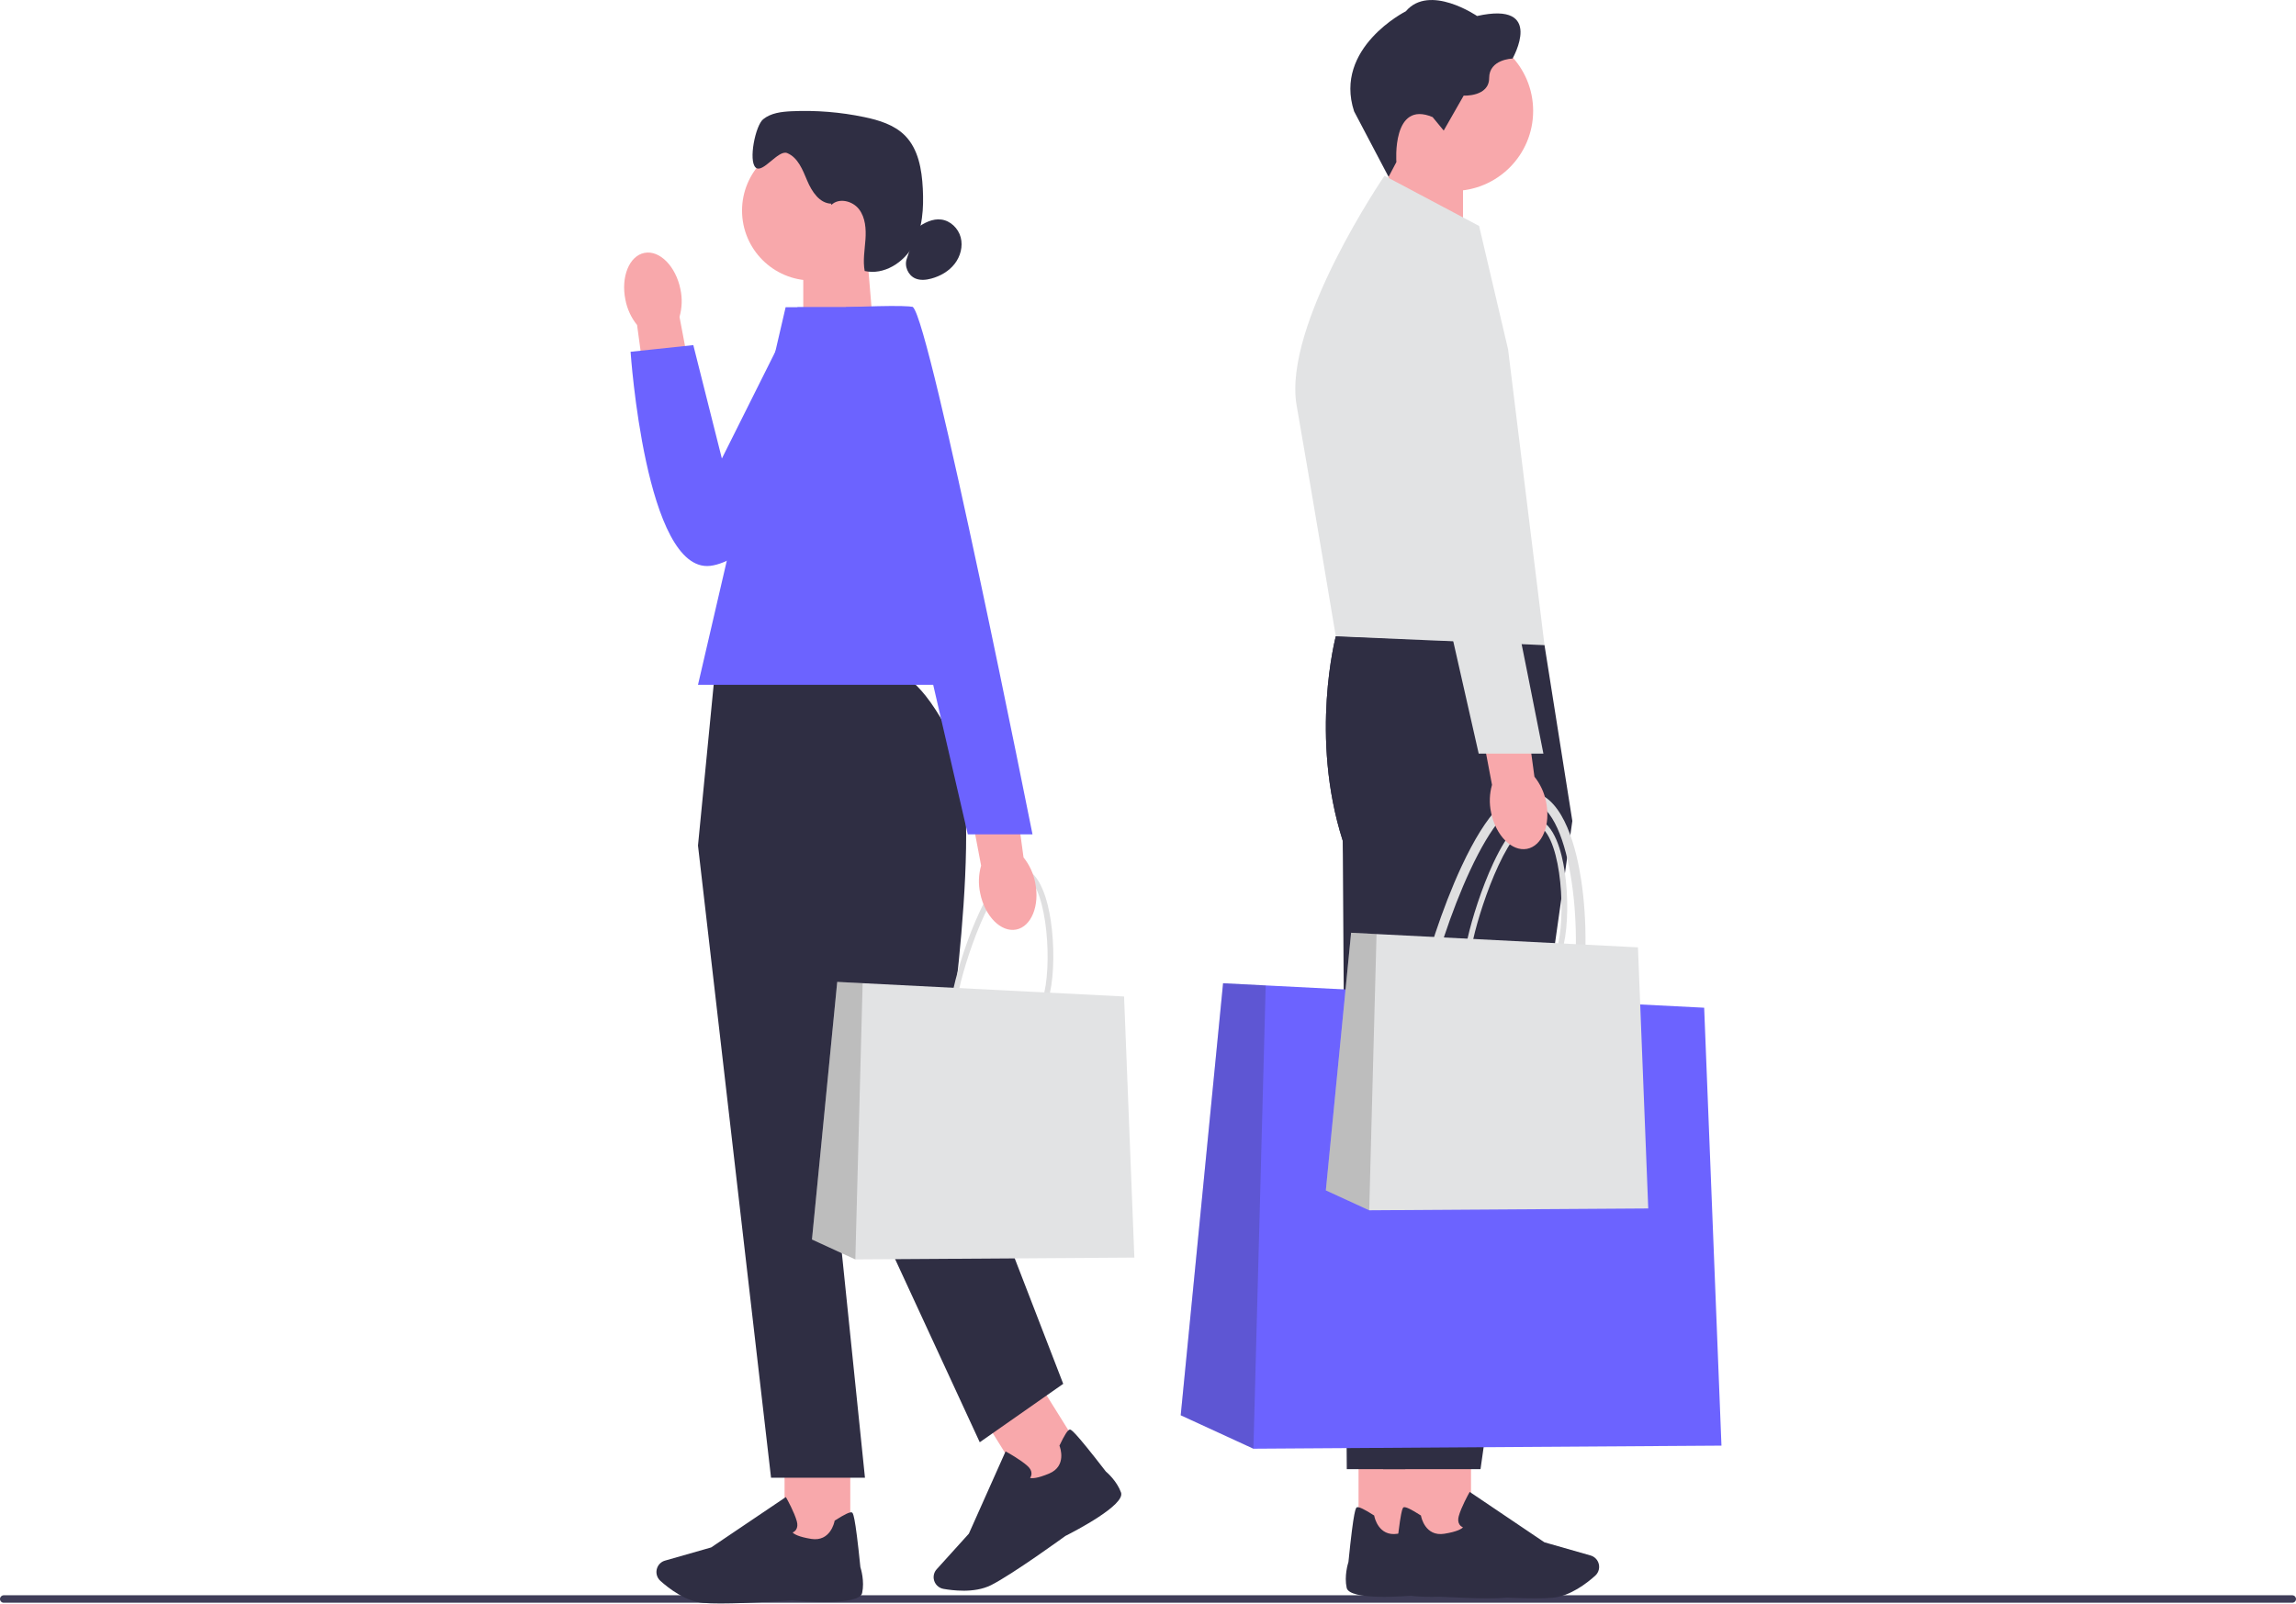
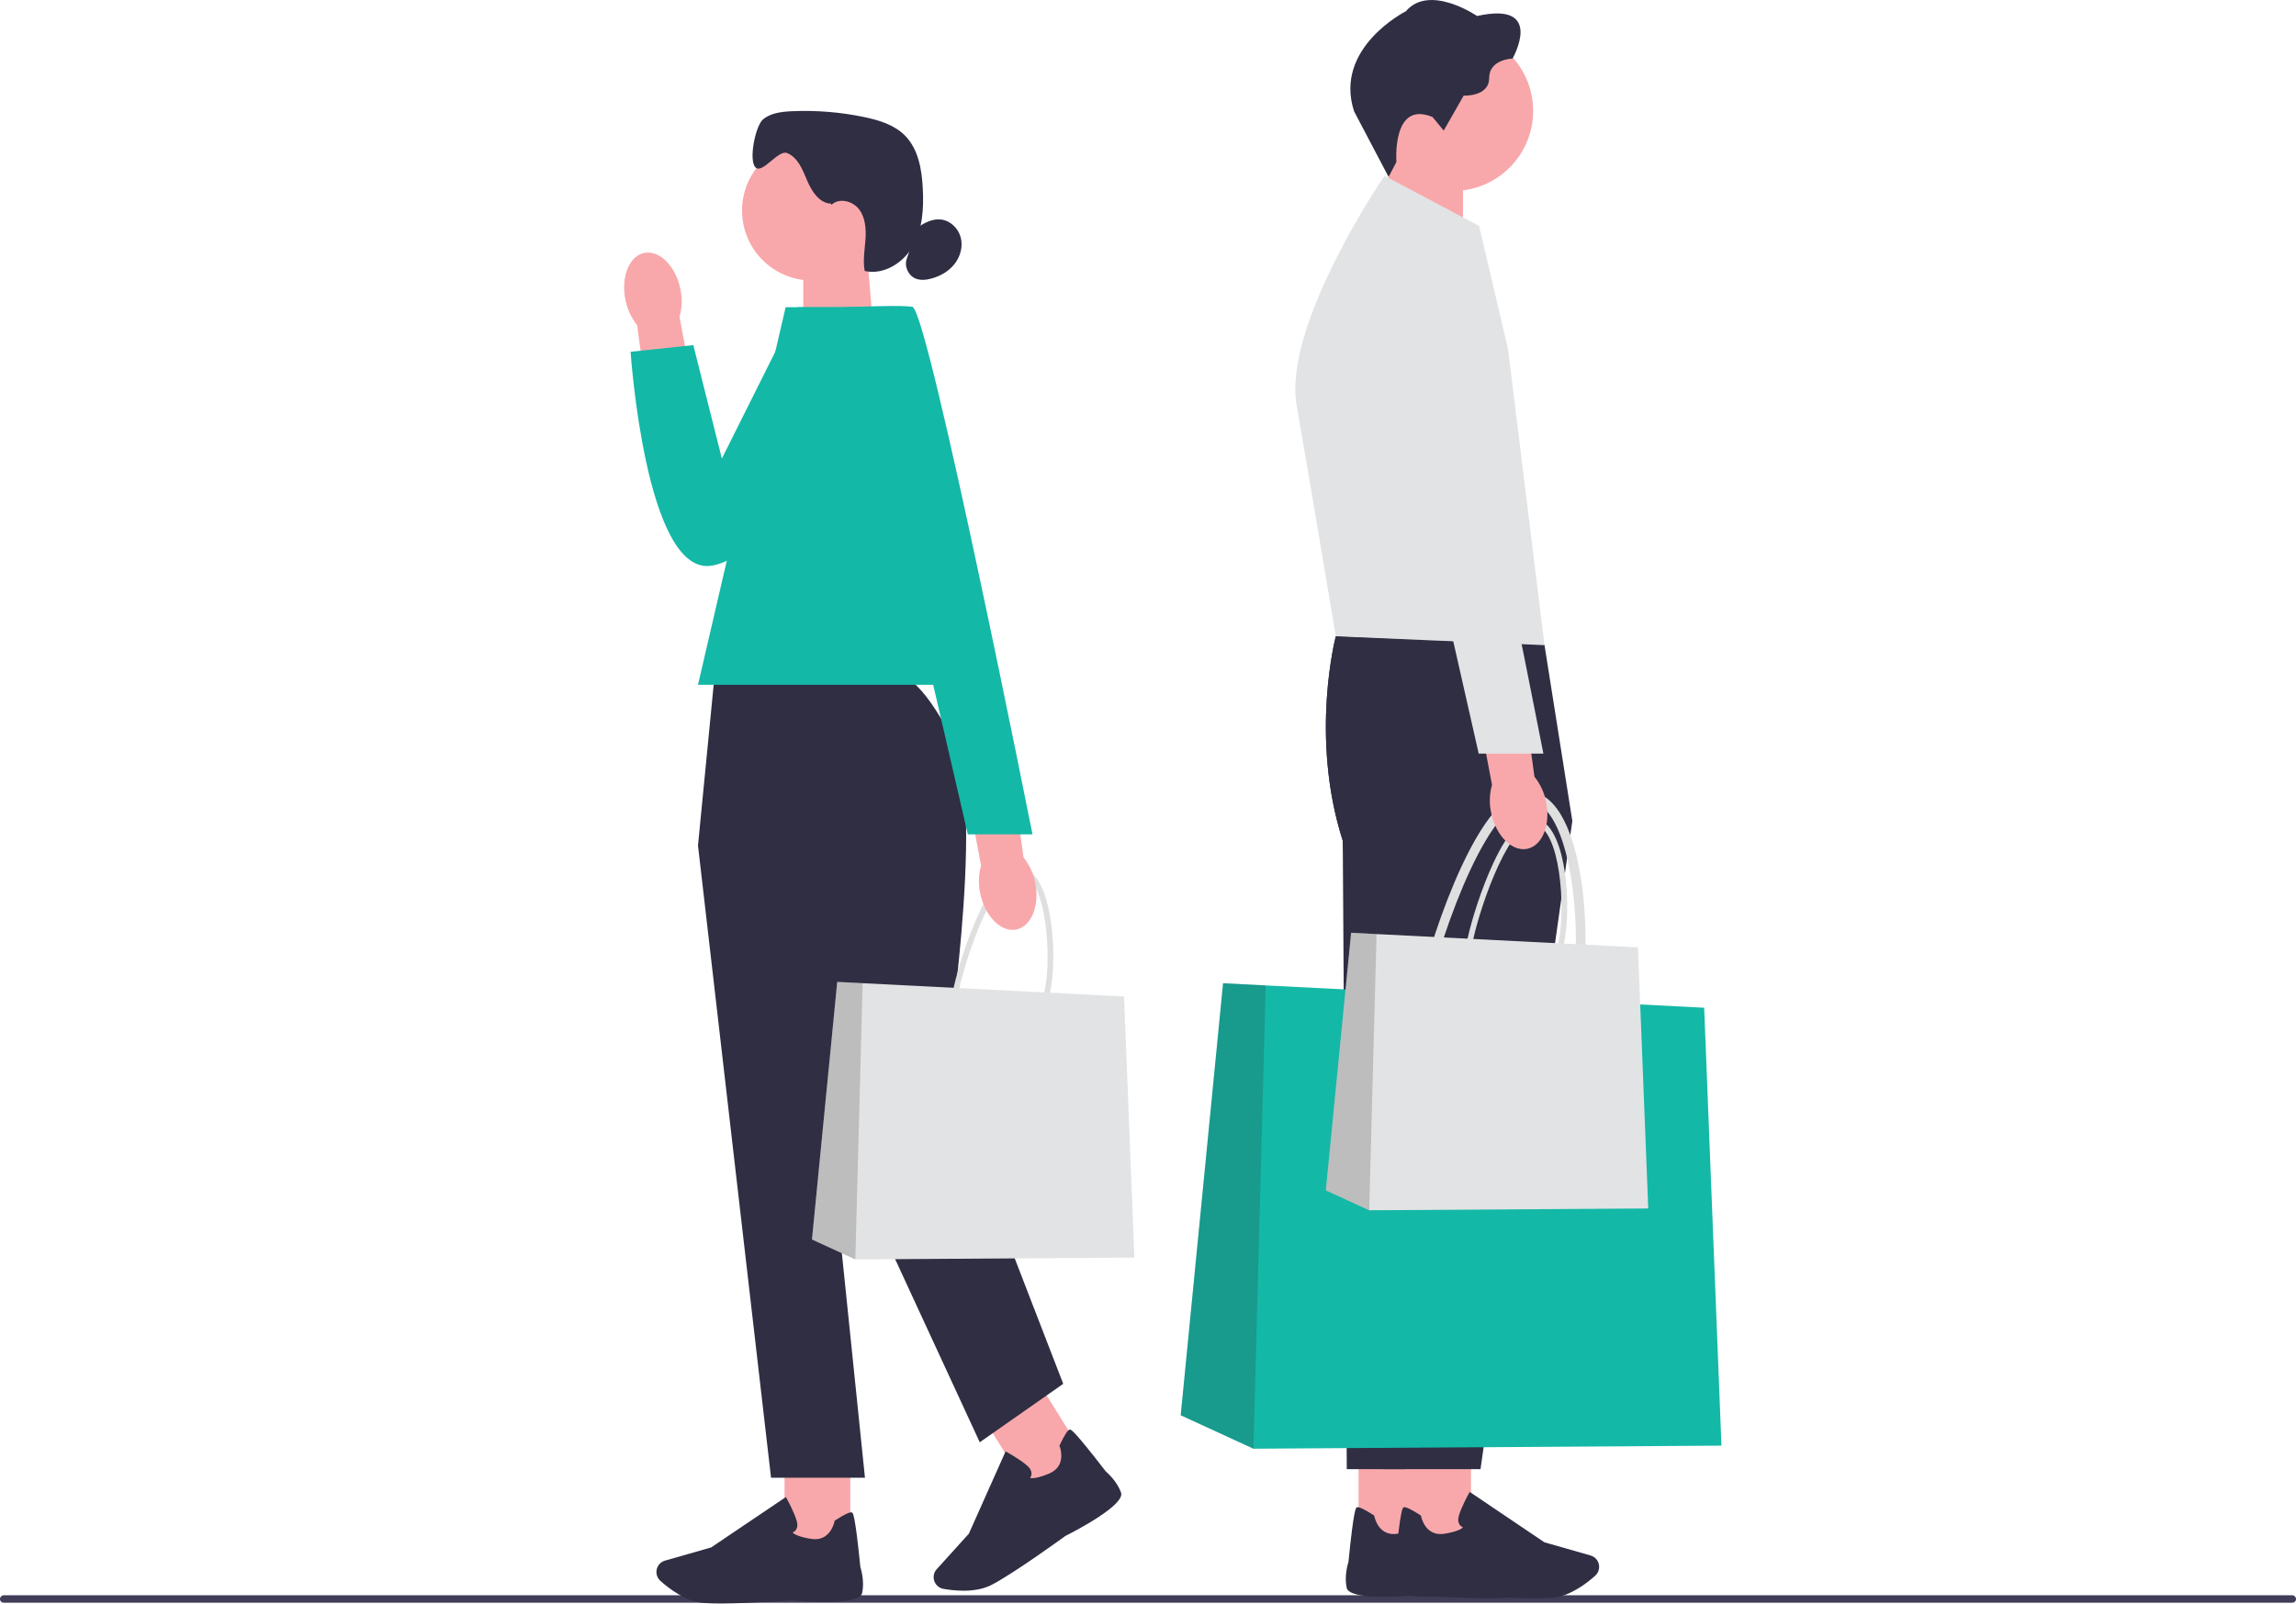
<svg xmlns="http://www.w3.org/2000/svg" width="731.67" height="511.12" viewBox="0 0 731.67 511.12">
  <path d="m0,509.7c0,.66.53,1.19,1.19,1.19h729.29c.66,0,1.19-.53,1.19-1.19s-.53-1.19-1.19-1.19H1.19c-.66,0-1.19.53-1.19,1.19Z" fill="#3f3d58" />
  <polygon points="440.61 79.12 466.22 87.54 466.22 50.67 442.98 50.67 440.61 79.12" fill="#f8a8ab" />
  <circle cx="463.05" cy="35.35" r="25.52" fill="#f8a8ab" />
  <path d="m456.55,37.35l3.52,4.27,6.36-11.14s8.12.42,8.12-5.61,7.45-6.2,7.45-6.2c0,0,10.55-18.42-11.3-13.57,0,0-15.16-10.38-22.69-1.51,0,0-23.11,11.64-16.5,31.9l10.99,20.89,2.49-4.73s-1.51-19.85,11.56-14.32v.02Z" fill="#2f2e43" />
  <rect x="432.93" y="461.78" width="20.94" height="29.71" fill="#f8a8ab" />
  <path d="m451.55,508.51c-3.58.32-21.5,1.74-22.4-2.37-.82-3.77.39-7.71.56-8.25,1.72-17.14,2.36-17.33,2.75-17.44.61-.18,2.39.67,5.28,2.53l.18.12.04.21c.05.27,1.33,6.56,7.4,5.59,4.16-.66,5.51-1.58,5.94-2.03-.35-.16-.79-.44-1.1-.92-.45-.7-.53-1.6-.23-2.68.78-2.85,3.12-7.06,3.22-7.23l.27-.48,23.8,16.06,14.7,4.2c1.11.32,2,1.11,2.45,2.17h0c.62,1.48.24,3.2-.96,4.28-2.67,2.4-7.97,6.51-13.54,7.02-1.48.14-3.44.19-5.64.19-9.19,0-22.61-.95-22.71-.97h0Z" fill="#2f2e43" />
  <path d="m480.61,205.64l-54.93-2.81s-8.42,31.92,2.22,65.18l1.28,200.29h31.04l29.26-206.61-8.87-56.05h0Z" fill="#2f2e43" />
  <path d="m471.35,72.03l-30.15-16s-32.49,47.48-28,73.2c4.5,25.72,12.48,73.6,12.48,73.6l66.51,2.81-11.61-94.29-9.23-39.32s0,0,0,0Z" fill="#e2e3e4" />
  <rect x="447.83" y="461.78" width="20.94" height="29.71" fill="#f8a8ab" />
  <path d="m466.45,508.51c-3.58.32-21.5,1.74-22.4-2.37-.82-3.77.39-7.71.56-8.25,1.72-17.14,2.36-17.33,2.75-17.44.61-.18,2.39.67,5.28,2.53l.18.12.04.21c.05.27,1.33,6.56,7.4,5.59,4.16-.66,5.51-1.58,5.94-2.03-.35-.16-.79-.44-1.1-.92-.45-.7-.53-1.6-.23-2.68.78-2.85,3.12-7.06,3.22-7.23l.27-.48,23.8,16.06,14.7,4.2c1.11.32,2,1.11,2.45,2.17h0c.62,1.48.24,3.2-.96,4.28-2.67,2.4-7.97,6.51-13.54,7.02-1.48.14-3.44.19-5.64.19-9.19,0-22.61-.95-22.71-.97h0Z" fill="#2f2e43" />
  <path d="m492.19,205.64l-66.51-2.81s-8.42,31.92,2.22,65.18l12.86,200.29h31.04l29.26-206.61-8.87-56.05h0Z" fill="#2f2e43" />
  <path d="m485.25,336.46c-4.65,0-9.72-1.14-14.73-2.26-3.71-.83-6.98-1.04-9.6-1.2-3.98-.25-7.13-.45-8.88-2.78-1.73-2.3-1.73-6.21,0-13.92,2.3-10.24,7.42-26.6,13.68-40.06,8.09-17.36,15.86-25.35,23.11-23.72,9.71,2.18,13.58,18.39,15.03,27.85,2.02,13.21,1.84,28.91-.44,39.07h0c-3.02,13.45-9.95,17.01-18.18,17.01h.01Zm1.77-81.13c-5.33,0-11.87,7.78-18.57,22.18-6.17,13.25-11.21,29.36-13.48,39.45-1.45,6.48-1.61,10.01-.53,11.46.92,1.22,3.33,1.38,6.66,1.58,2.73.17,6.13.38,10.07,1.27,15.66,3.51,25.45,4.79,29.32-12.48,4.15-18.5.99-60.35-12.32-63.34-.38-.09-.77-.13-1.16-.13h.01Z" fill="#dfdfe0" />
-   <polygon points="548.58 460.81 399.43 461.79 376.26 451.13 389.76 313.42 403.34 314.11 543.07 321.22 548.58 460.81" fill="#6c63ff" />
+   <polygon points="548.58 460.81 399.43 461.79 376.26 451.13 389.76 313.42 403.34 314.11 543.07 321.22 548.58 460.81" fill="#14b8a6" />
  <polygon points="399.43 461.79 376.26 451.13 389.76 313.42 403.34 314.11 399.43 461.79" fill="#272223" isolation="isolate" opacity=".2" />
  <path d="m487.5,311.06c-2.77,0-5.8-.68-8.78-1.35-2.21-.5-4.16-.62-5.73-.72-2.37-.15-4.25-.27-5.29-1.66-1.03-1.37-1.03-3.7,0-8.3,1.37-6.11,4.42-15.86,8.16-23.88,4.82-10.35,9.46-15.11,13.78-14.14,5.79,1.3,8.1,10.96,8.96,16.61,1.2,7.88,1.1,17.24-.26,23.29h0c-1.8,8.02-5.93,10.14-10.84,10.14h0Zm1.06-48.37c-3.18,0-7.08,4.64-11.07,13.23-3.68,7.9-6.69,17.5-8.03,23.52-.87,3.86-.96,5.97-.31,6.83.55.73,1.98.82,3.97.94,1.63.1,3.65.23,6,.76,9.33,2.09,15.17,2.85,17.48-7.44,2.47-11.03.59-35.98-7.34-37.76-.23-.05-.46-.08-.69-.08h-.01Z" fill="#dfdfe0" />
  <polygon points="525.25 385.21 436.33 385.79 422.51 379.44 430.56 297.33 438.66 297.74 521.97 301.98 525.25 385.21" fill="#e2e3e4" />
  <polygon points="436.33 385.79 422.51 379.44 430.56 297.33 438.66 297.74 436.33 385.79" fill="#272223" isolation="isolate" opacity=".2" />
-   <path id="uuid-2ebd868f-c256-4818-ab73-e4d3dd12d9e3-46-939" d="m492.7,255.64c1.49,7.32-1.24,14.01-6.08,14.94s-9.97-4.26-11.45-11.58c-.63-2.92-.53-5.94.29-8.82l-5.89-31.11,15.22-2.41,4.19,30.92c1.89,2.36,3.16,5.12,3.72,8.06h0Z" fill="#f8a8ab" />
+   <path id="uuid-2ebd868f-c256-4818-ab73-e4d3dd12d9e3-46-92" d="m492.7,255.64c1.49,7.32-1.24,14.01-6.08,14.94s-9.97-4.26-11.45-11.58c-.63-2.92-.53-5.94.29-8.82l-5.89-31.11,15.22-2.41,4.19,30.92c1.89,2.36,3.16,5.12,3.72,8.06h0Z" fill="#f8a8ab" />
  <path d="m433,71.45s22.26-2.82,24.92,3.83,33.92,164.94,33.92,164.94h-20.62l-38.22-168.77s0,0,0,0Z" fill="#e2e3e4" />
  <polygon points="278.34 105.33 255.98 112.68 255.98 80.5 276.27 80.5 278.34 105.33" fill="#f8a8ab" />
  <circle cx="258.75" cy="67.13" r="22.28" fill="#f8a8ab" />
  <path d="m264.87,64.92c-3.73-.11-6.18-3.88-7.63-7.32s-2.94-7.39-6.4-8.81c-2.83-1.16-7.82,6.69-10.05,4.6-2.33-2.18-.06-13.37,2.41-15.38s5.85-2.4,9.03-2.55c7.76-.36,15.57.27,23.18,1.86,4.71.98,9.55,2.46,12.95,5.86,4.3,4.32,5.4,10.83,5.71,16.92.32,6.23-.04,12.75-3.07,18.2-3.03,5.45-9.37,9.47-15.45,8.08-.61-3.3.01-6.69.25-10.05.23-3.35-.01-6.97-2.06-9.64s-6.42-3.73-8.8-1.36" fill="#2f2e43" />
  <path d="m292.28,72.64c2.23-1.63,4.9-3,7.64-2.66,2.96.36,5.47,2.8,6.23,5.69s-.09,6.07-1.93,8.43c-1.83,2.36-4.56,3.92-7.44,4.7-1.67.45-3.5.64-5.09-.04-2.34-1.01-3.61-4-2.69-6.38" fill="#2f2e43" />
  <rect x="250.02" y="463.43" width="20.94" height="29.71" fill="#f8a8ab" />
  <path d="m229.62,511.12c-2.2,0-4.16-.05-5.64-.19-5.56-.51-10.87-4.62-13.54-7.02-1.2-1.08-1.58-2.8-.96-4.28h0c.45-1.06,1.34-1.86,2.45-2.17l14.7-4.2,23.8-16.06.27.48c.1.18,2.44,4.39,3.22,7.23.3,1.08.22,1.98-.23,2.68-.31.48-.75.76-1.1.92.43.45,1.78,1.37,5.94,2.03,6.07.96,7.35-5.33,7.4-5.59l.04-.21.18-.12c2.89-1.86,4.67-2.71,5.28-2.53.38.11,1.02.31,2.75,17.44.17.54,1.38,4.48.56,8.25-.89,4.1-18.81,2.69-22.4,2.37-.1.01-13.52.97-22.71.97h-.01Z" fill="#2f2e43" />
  <rect x="319.09" y="443.36" width="20.94" height="29.71" transform="translate(-192.55 243.81) rotate(-31.95)" fill="#f8a8ab" />
  <path d="m306.98,507.05c-2.46,0-4.72-.3-6.33-.58-1.58-.28-2.82-1.54-3.08-3.12h0c-.18-1.14.15-2.29.93-3.14l10.25-11.34,11.7-26.22.48.26c.18.1,4.39,2.43,6.56,4.43.83.76,1.24,1.57,1.22,2.4-.01.58-.23,1.04-.45,1.37.6.16,2.23.22,6.11-1.42,5.66-2.39,3.42-8.41,3.32-8.66l-.08-.2.09-.19c1.47-3.11,2.52-4.77,3.14-4.94.39-.11,1.03-.28,11.56,13.35.43.36,3.54,3.07,4.84,6.7,1.41,3.95-14.54,12.24-17.75,13.86-.1.08-16.79,12.21-23.65,15.66-2.72,1.37-5.94,1.79-8.87,1.79h0Z" fill="#2f2e43" />
  <path d="m286.38,214.98h-58.63l-5.32,54.54,23.28,201.52h29.93l-11.97-116.39,48.55,105.08,26.6-18.62-37.91-98.1s13.54-85.46,2.9-106.75-17.43-21.28-17.43-21.28h0Z" fill="#2f2e43" />
-   <polygon points="315.54 218.3 222.43 218.3 250.36 97.92 290.93 97.92 315.54 218.3" fill="#6c63ff" />
-   <path id="uuid-f899ad7f-3d0f-4b30-ad3c-9c1473a48add-47-940" d="m199.3,95.55c-1.49-7.32,1.24-14.01,6.08-14.94s9.97,4.26,11.45,11.58c.63,2.92.53,5.94-.29,8.82l5.89,31.11-15.22,2.41-4.19-30.92c-1.89-2.36-3.16-5.12-3.72-8.06h0Z" fill="#f8a8ab" />
-   <path d="m289.94,97.92h-35.78l-24.12,48.24-9.1-36.15-19.99,2.12s4.73,70.63,25.4,68.24c20.67-2.39,68.88-66.02,63.58-82.46h.01Z" fill="#6c63ff" />
+   <polygon points="315.54 218.3 222.43 218.3 250.36 97.92 290.93 97.92 315.54 218.3" fill="#14b8a6" />
+   <path id="uuid-f899ad7f-3d0f-4b30-ad3c-9c1473a48add-47-93" d="m199.3,95.55c-1.49-7.32,1.24-14.01,6.08-14.94s9.97,4.26,11.45,11.58c.63,2.92.53,5.94-.29,8.82l5.89,31.11-15.22,2.41-4.19-30.92c-1.89-2.36-3.16-5.12-3.72-8.06h0Z" fill="#f8a8ab" />
+   <path d="m289.94,97.92h-35.78l-24.12,48.24-9.1-36.15-19.99,2.12s4.73,70.63,25.4,68.24c20.67-2.39,68.88-66.02,63.58-82.46h.01Z" fill="#14b8a6" />
  <path d="m323.73,326.73c-2.77,0-5.8-.68-8.78-1.35-2.21-.5-4.16-.62-5.73-.72-2.37-.15-4.25-.27-5.29-1.66-1.03-1.37-1.03-3.7,0-8.3,1.37-6.11,4.42-15.86,8.16-23.88,4.82-10.35,9.46-15.11,13.78-14.14,5.79,1.3,8.1,10.96,8.96,16.61,1.2,7.88,1.1,17.24-.26,23.29h0c-1.8,8.02-5.93,10.14-10.84,10.14h0Zm1.06-48.37c-3.18,0-7.08,4.64-11.07,13.23-3.68,7.9-6.69,17.5-8.03,23.52-.87,3.86-.96,5.97-.31,6.83.55.73,1.98.82,3.97.94,1.63.1,3.65.23,6,.76,9.33,2.09,15.17,2.85,17.48-7.44,2.47-11.03.59-35.98-7.34-37.76-.23-.05-.46-.08-.69-.08h-.01Z" fill="#dfdfe0" />
  <polygon points="361.49 400.87 272.57 401.45 258.75 395.1 266.8 312.99 274.9 313.4 358.21 317.64 361.49 400.87" fill="#e2e3e4" />
  <polygon points="272.57 401.45 258.75 395.1 266.8 312.99 274.9 313.4 272.57 401.45" fill="#272223" isolation="isolate" opacity=".2" />
-   <path id="uuid-aa721d86-32e3-4ace-957f-0814f6d1eb89-48-941" d="m329.89,281.37c1.49,7.32-1.24,14.01-6.08,14.94s-9.97-4.26-11.45-11.58c-.63-2.92-.53-5.94.29-8.82l-5.89-31.11,15.22-2.41,4.19,30.92c1.89,2.36,3.16,5.12,3.72,8.06h0Z" fill="#f8a8ab" />
-   <path d="m269.54,97.92s20.33-.86,21.39,0c5.55,4.53,38.1,168.04,38.1,168.04h-20.62l-38.87-168.04s0,0,0,0Z" fill="#6c63ff" />
+   <path id="uuid-aa721d86-32e3-4ace-957f-0814f6d1eb89-48-94" d="m329.89,281.37c1.49,7.32-1.24,14.01-6.08,14.94s-9.97-4.26-11.45-11.58c-.63-2.92-.53-5.94.29-8.82l-5.89-31.11,15.22-2.41,4.19,30.92c1.89,2.36,3.16,5.12,3.72,8.06h0Z" fill="#f8a8ab" />
+   <path d="m269.54,97.92s20.33-.86,21.39,0c5.55,4.53,38.1,168.04,38.1,168.04h-20.62l-38.87-168.04s0,0,0,0Z" fill="#14b8a6" />
</svg>
